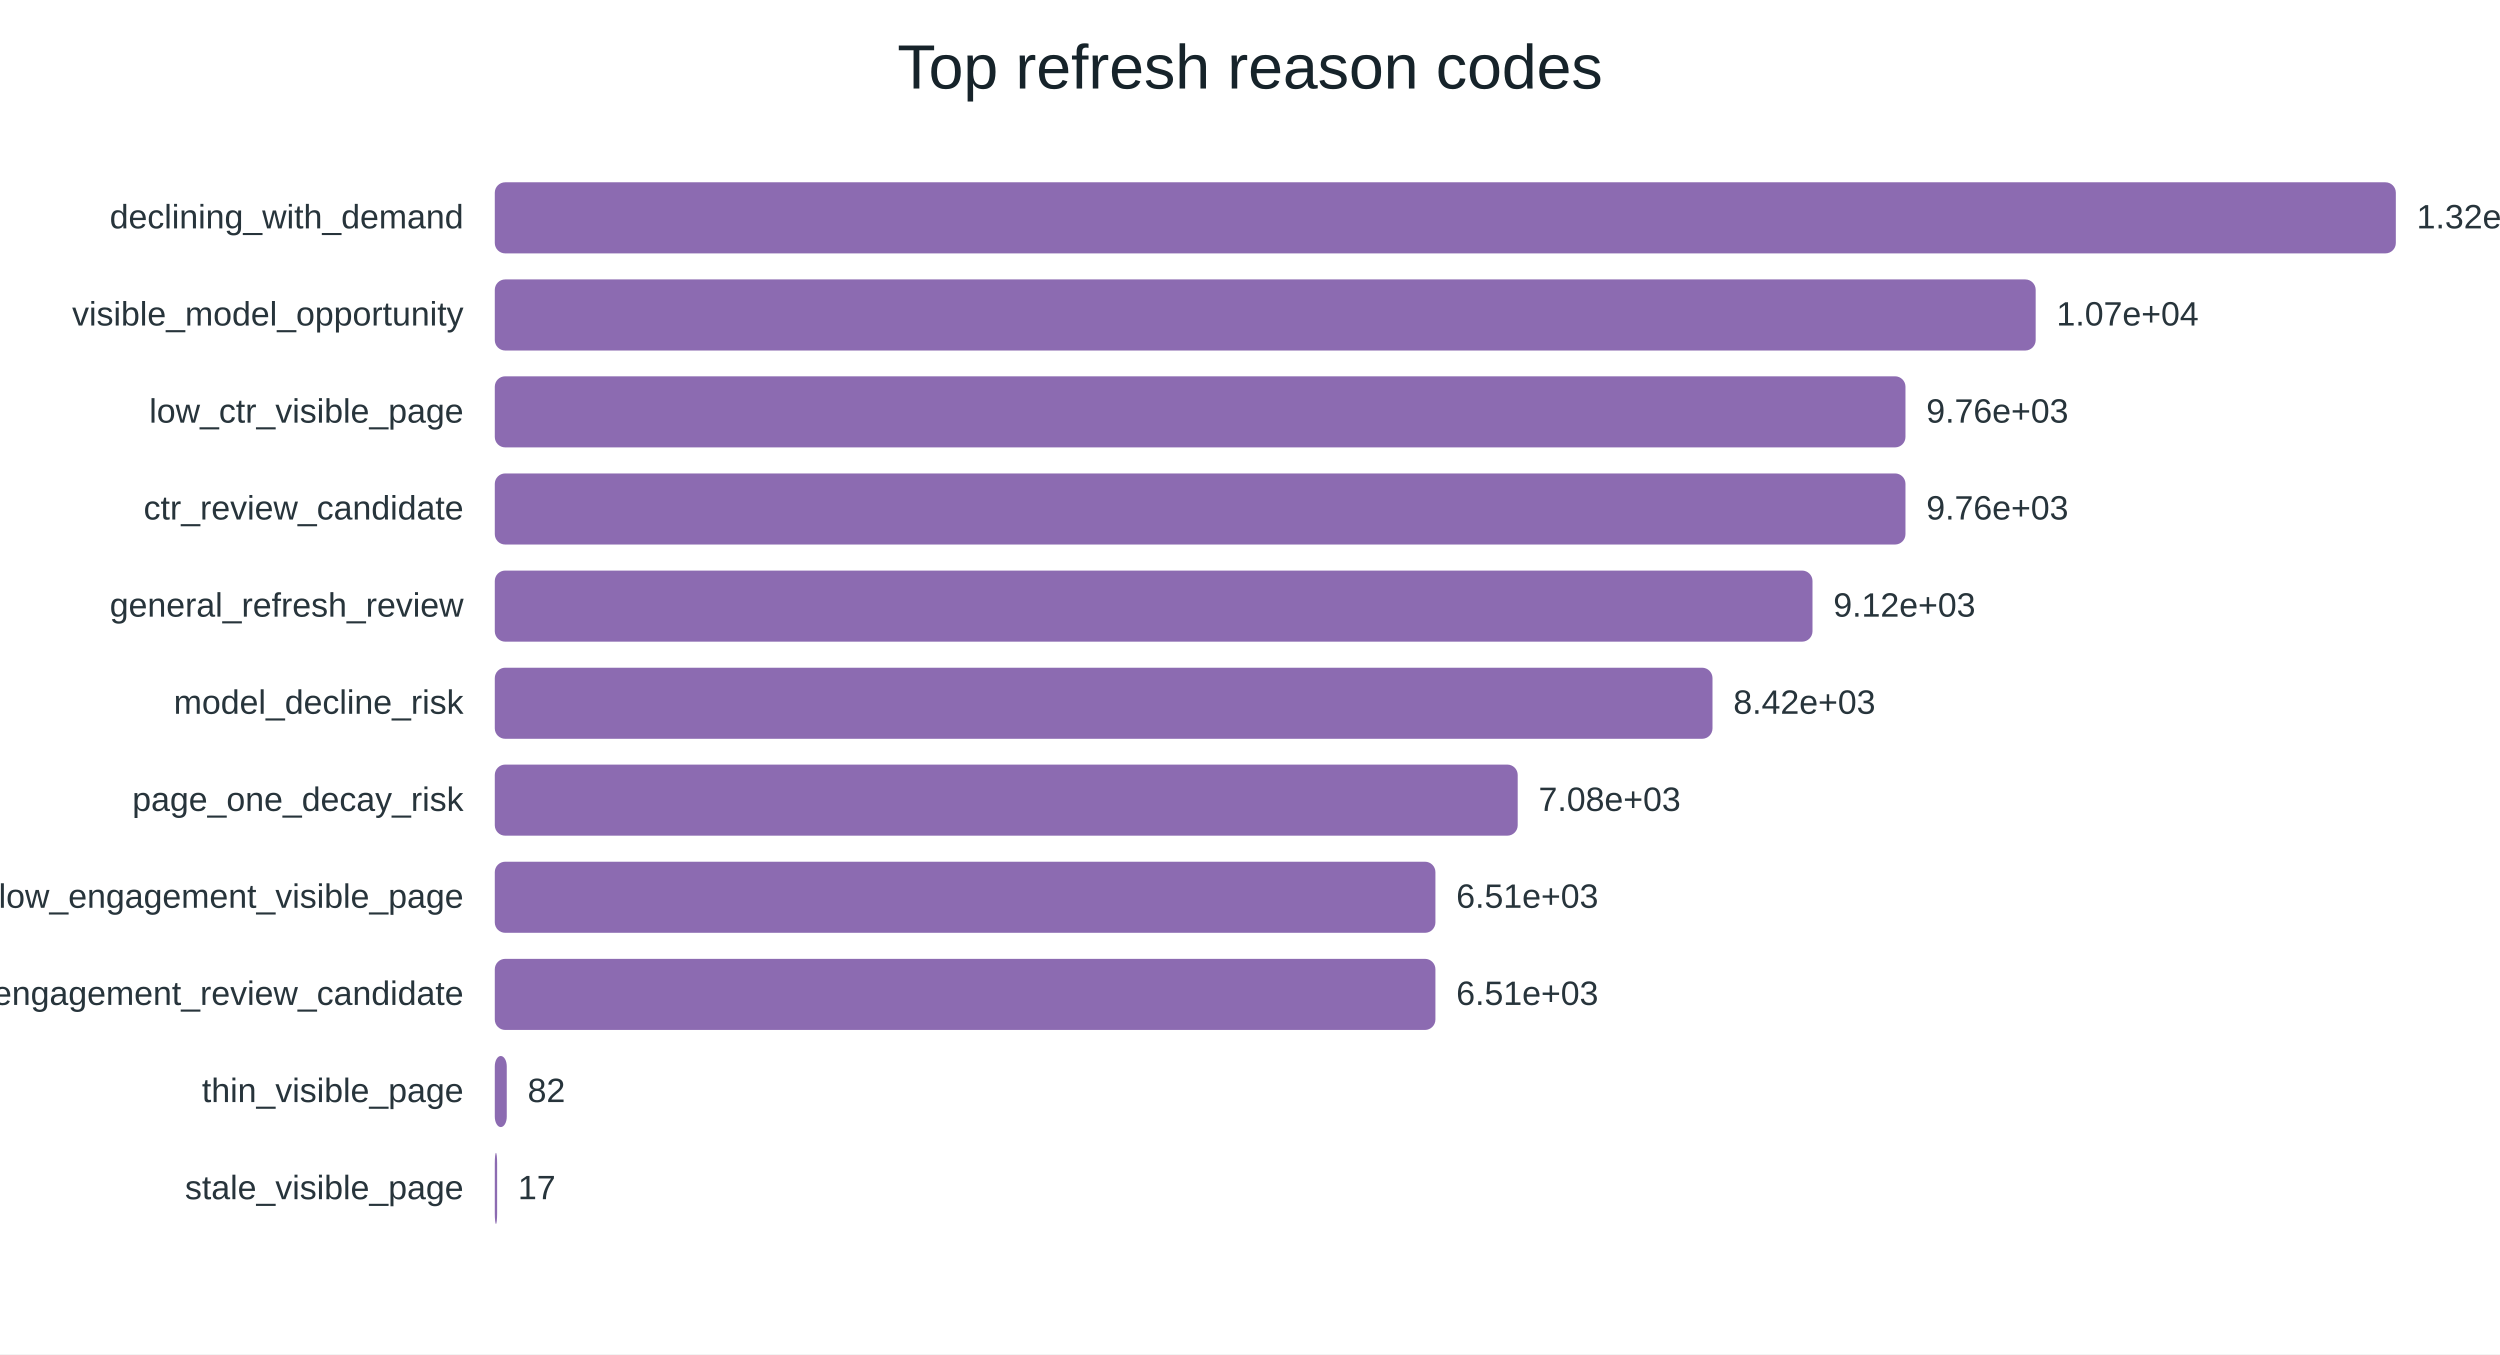
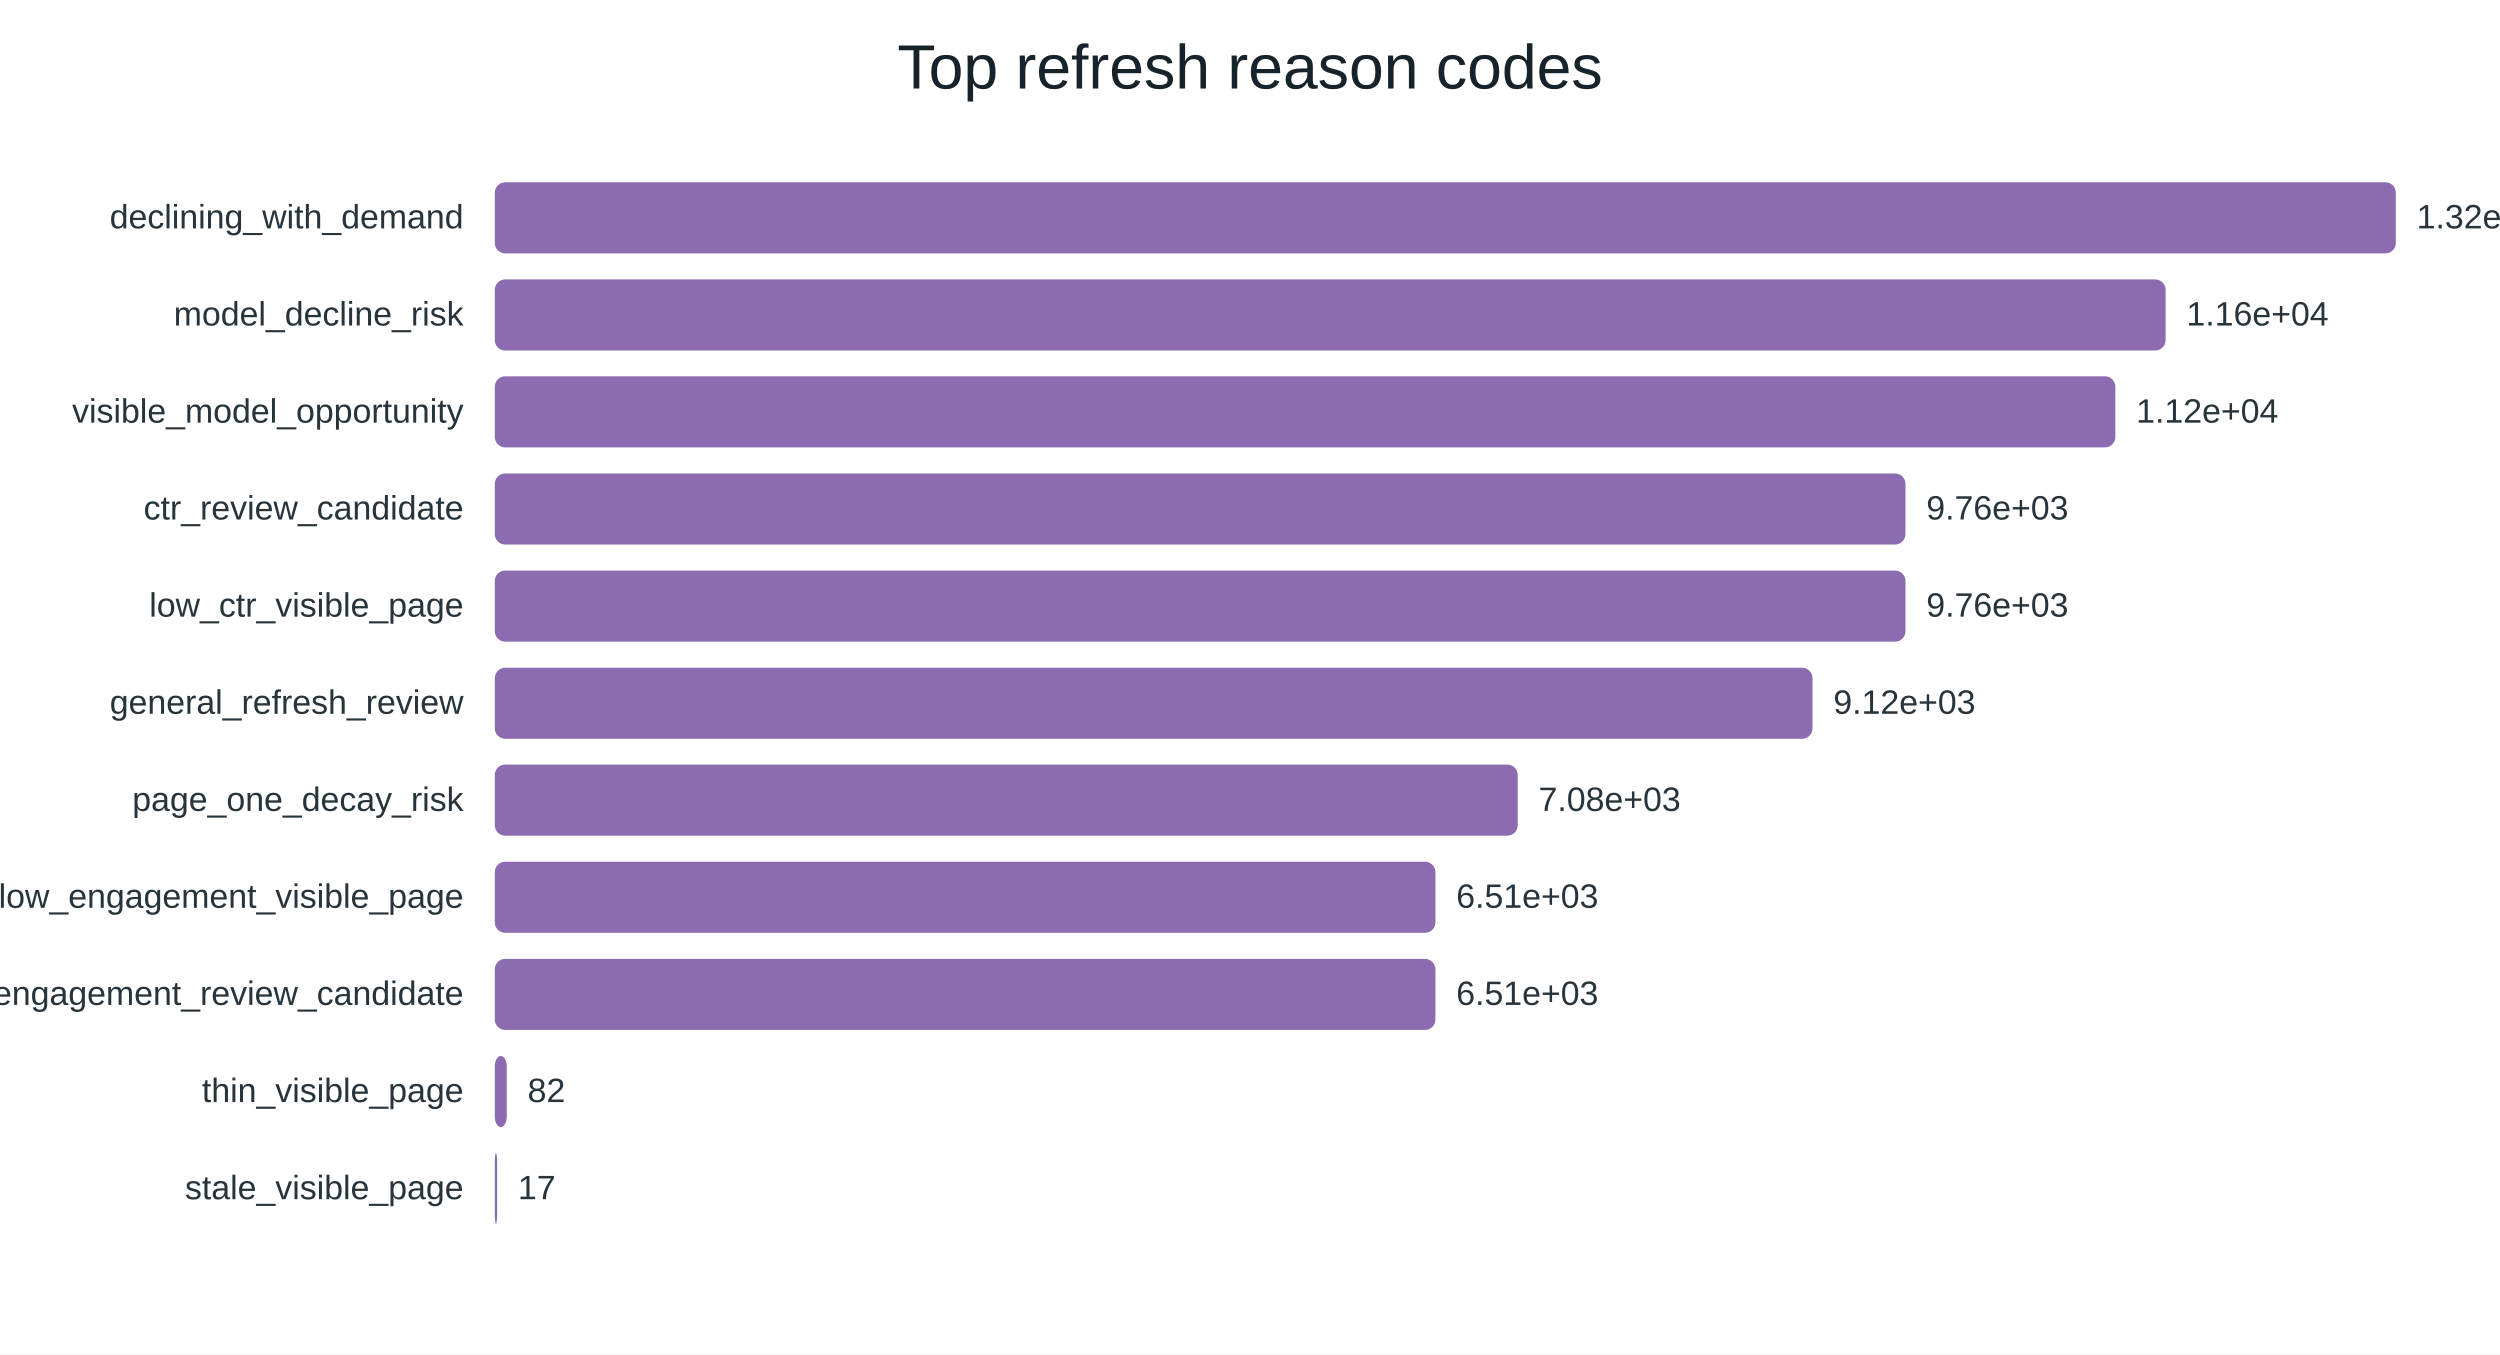
<svg xmlns="http://www.w3.org/2000/svg" width="960" height="520" viewBox="0 0 960 520">
  <rect width="100%" height="100%" fill="#ffffff" />
  <text x="480.0" y="34" text-anchor="middle" font-family="Arial" font-size="24" fill="#16232a">Top refresh reason codes</text>
  <text x="178" y="87.7" text-anchor="end" font-family="Arial" font-size="13" fill="#27343b">declining_with_demand</text>
  <rect x="190" y="70.0" width="730.0" height="27.3" fill="#8C6BB1" rx="4" />
  <text x="928.0" y="87.7" font-family="Arial" font-size="13" fill="#27343b">1.32e+04</text>
-   <text x="178" y="125.0" text-anchor="end" font-family="Arial" font-size="13" fill="#27343b">visible_model_opportunity</text>
-   <rect x="190" y="107.3" width="591.7" height="27.3" fill="#8C6BB1" rx="4" />
-   <text x="789.7" y="125.0" font-family="Arial" font-size="13" fill="#27343b">1.07e+04</text>
-   <text x="178" y="162.3" text-anchor="end" font-family="Arial" font-size="13" fill="#27343b">low_ctr_visible_page</text>
-   <rect x="190" y="144.5" width="541.7" height="27.3" fill="#8C6BB1" rx="4" />
-   <text x="739.7" y="162.3" font-family="Arial" font-size="13" fill="#27343b">9.76e+03</text>
+   <text x="178" y="125.0" text-anchor="end" font-family="Arial" font-size="13" fill="#27343b">model_decline_risk</text>
+   <rect x="190" y="107.3" width="641.6" height="27.3" fill="#8C6BB1" rx="4" />
+   <text x="839.6" y="125.0" font-family="Arial" font-size="13" fill="#27343b">1.16e+04</text>
+   <text x="178" y="162.3" text-anchor="end" font-family="Arial" font-size="13" fill="#27343b">visible_model_opportunity</text>
+   <rect x="190" y="144.5" width="622.3" height="27.3" fill="#8C6BB1" rx="4" />
+   <text x="820.3" y="162.3" font-family="Arial" font-size="13" fill="#27343b">1.12e+04</text>
  <text x="178" y="199.5" text-anchor="end" font-family="Arial" font-size="13" fill="#27343b">ctr_review_candidate</text>
  <rect x="190" y="181.8" width="541.7" height="27.3" fill="#8C6BB1" rx="4" />
  <text x="739.7" y="199.5" font-family="Arial" font-size="13" fill="#27343b">9.76e+03</text>
-   <text x="178" y="236.8" text-anchor="end" font-family="Arial" font-size="13" fill="#27343b">general_refresh_review</text>
-   <rect x="190" y="219.1" width="506.0" height="27.3" fill="#8C6BB1" rx="4" />
-   <text x="704.0" y="236.8" font-family="Arial" font-size="13" fill="#27343b">9.12e+03</text>
-   <text x="178" y="274.1" text-anchor="end" font-family="Arial" font-size="13" fill="#27343b">model_decline_risk</text>
-   <rect x="190" y="256.4" width="467.6" height="27.3" fill="#8C6BB1" rx="4" />
-   <text x="665.6" y="274.1" font-family="Arial" font-size="13" fill="#27343b">8.42e+03</text>
+   <text x="178" y="236.8" text-anchor="end" font-family="Arial" font-size="13" fill="#27343b">low_ctr_visible_page</text>
+   <rect x="190" y="219.1" width="541.7" height="27.3" fill="#8C6BB1" rx="4" />
+   <text x="739.7" y="236.8" font-family="Arial" font-size="13" fill="#27343b">9.76e+03</text>
+   <text x="178" y="274.1" text-anchor="end" font-family="Arial" font-size="13" fill="#27343b">general_refresh_review</text>
+   <rect x="190" y="256.4" width="506.0" height="27.3" fill="#8C6BB1" rx="4" />
+   <text x="704.0" y="274.1" font-family="Arial" font-size="13" fill="#27343b">9.12e+03</text>
  <text x="178" y="311.4" text-anchor="end" font-family="Arial" font-size="13" fill="#27343b">page_one_decay_risk</text>
  <rect x="190" y="293.6" width="392.8" height="27.3" fill="#8C6BB1" rx="4" />
  <text x="590.8" y="311.4" font-family="Arial" font-size="13" fill="#27343b">7.08e+03</text>
  <text x="178" y="348.6" text-anchor="end" font-family="Arial" font-size="13" fill="#27343b">low_engagement_visible_page</text>
  <rect x="190" y="330.9" width="361.2" height="27.3" fill="#8C6BB1" rx="4" />
  <text x="559.2" y="348.6" font-family="Arial" font-size="13" fill="#27343b">6.51e+03</text>
  <text x="178" y="385.9" text-anchor="end" font-family="Arial" font-size="13" fill="#27343b">engagement_review_candidate</text>
  <rect x="190" y="368.2" width="361.2" height="27.3" fill="#8C6BB1" rx="4" />
  <text x="559.2" y="385.9" font-family="Arial" font-size="13" fill="#27343b">6.51e+03</text>
  <text x="178" y="423.2" text-anchor="end" font-family="Arial" font-size="13" fill="#27343b">thin_visible_page</text>
  <rect x="190" y="405.5" width="4.6" height="27.3" fill="#8C6BB1" rx="4" />
  <text x="202.6" y="423.2" font-family="Arial" font-size="13" fill="#27343b">82</text>
  <text x="178" y="460.5" text-anchor="end" font-family="Arial" font-size="13" fill="#27343b">stale_visible_page</text>
  <rect x="190" y="442.7" width="0.9" height="27.3" fill="#8C6BB1" rx="4" />
  <text x="198.9" y="460.5" font-family="Arial" font-size="13" fill="#27343b">17</text>
</svg>
